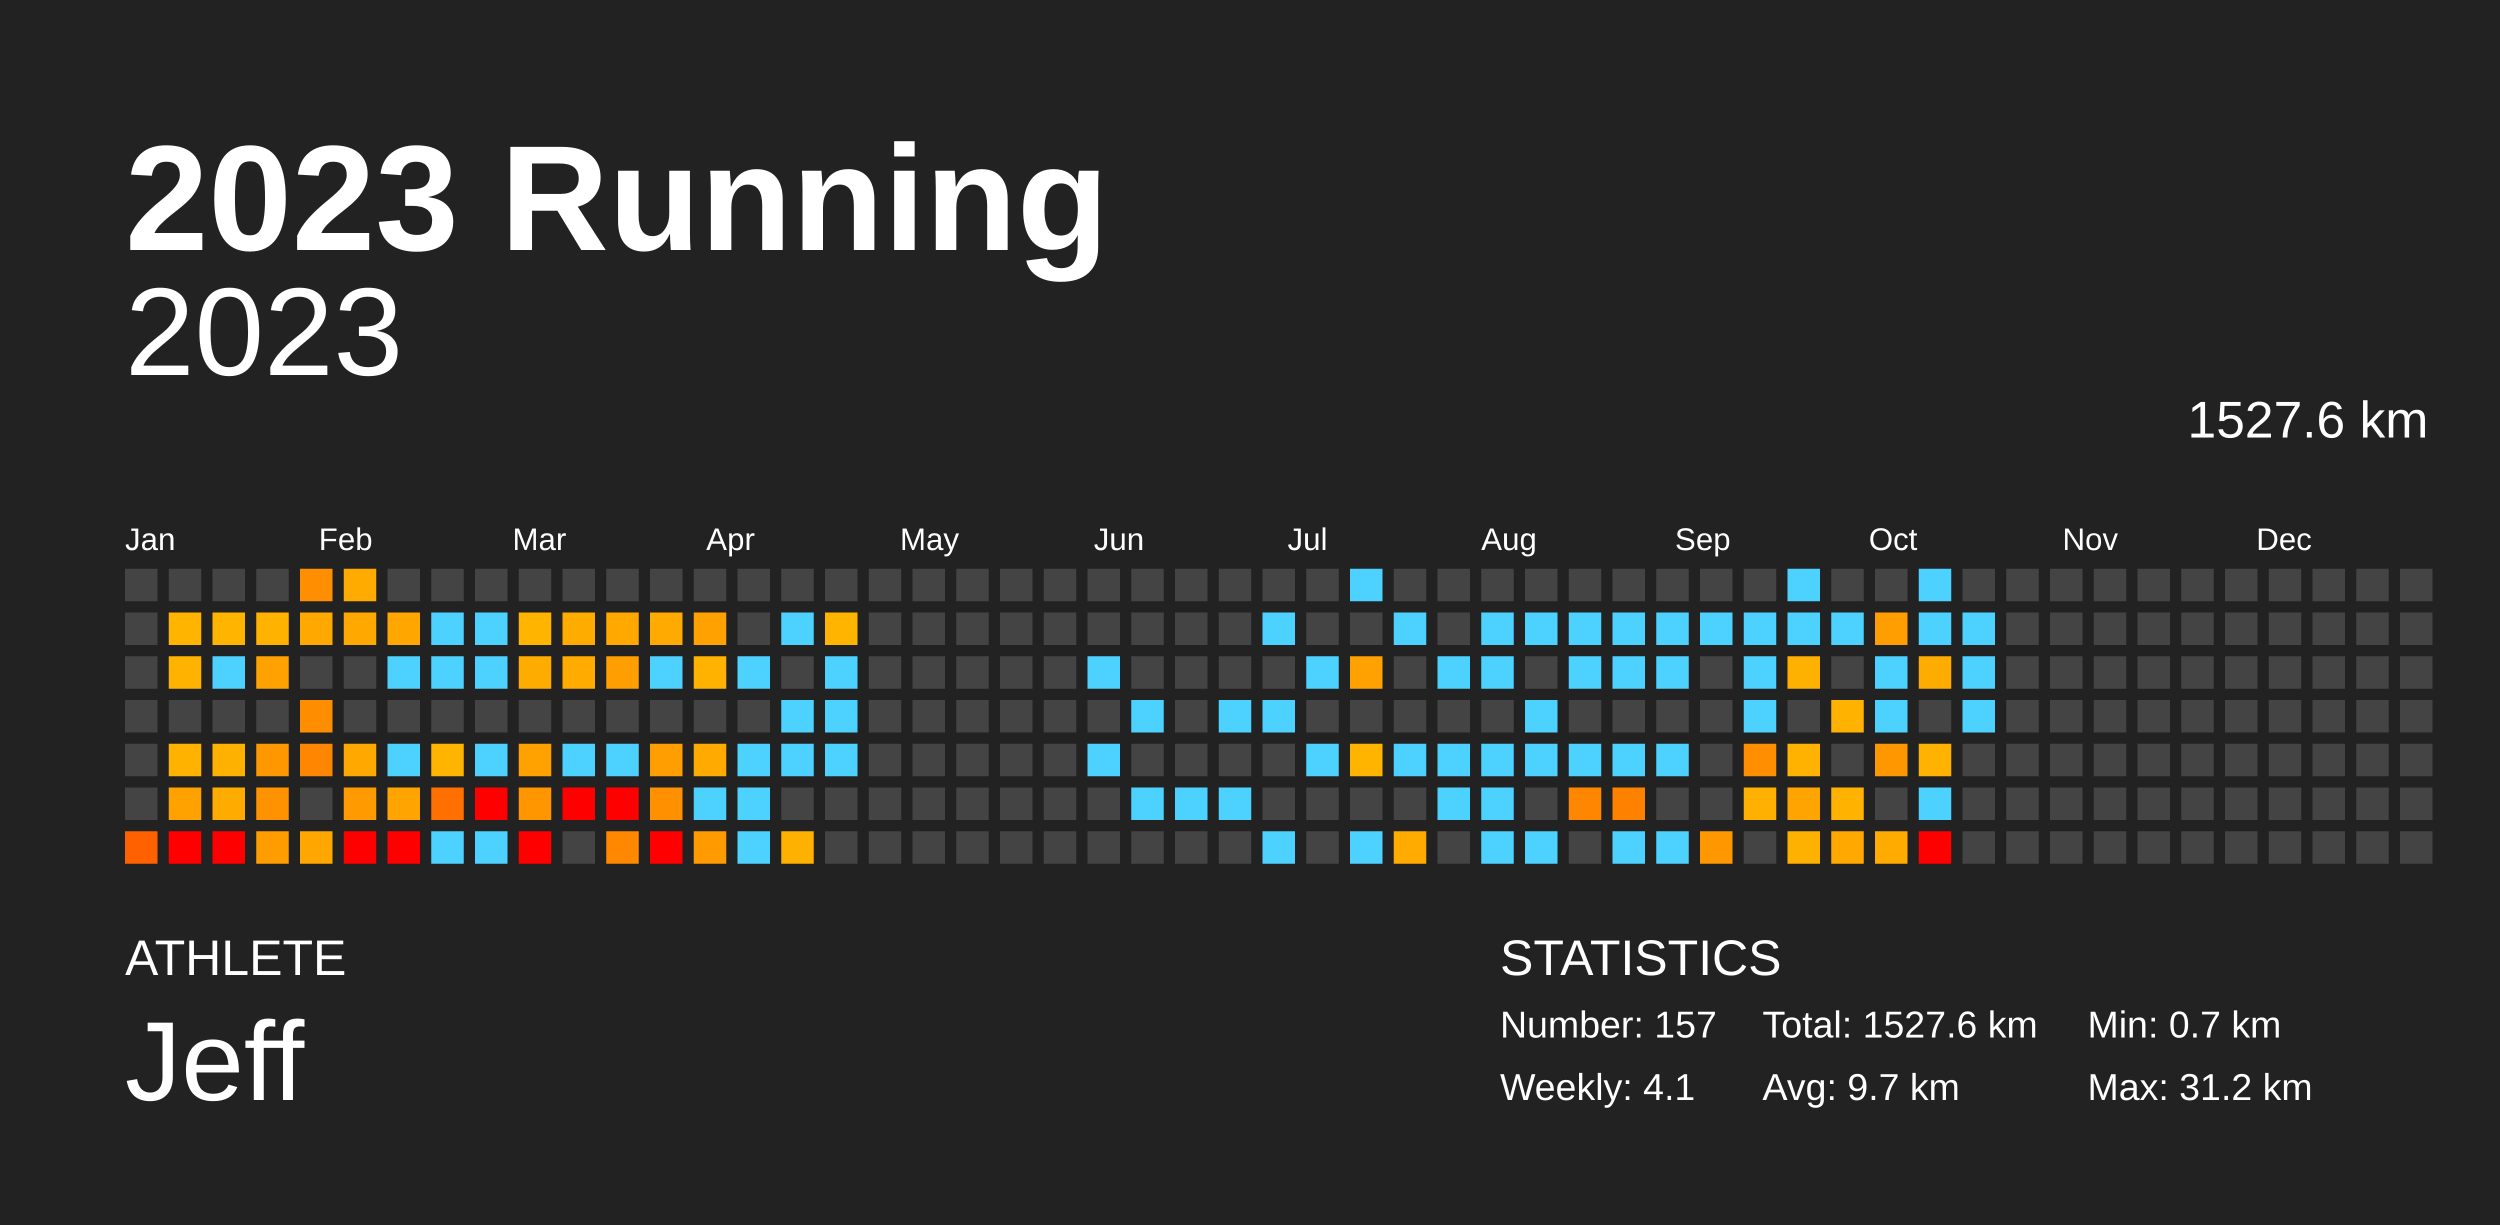
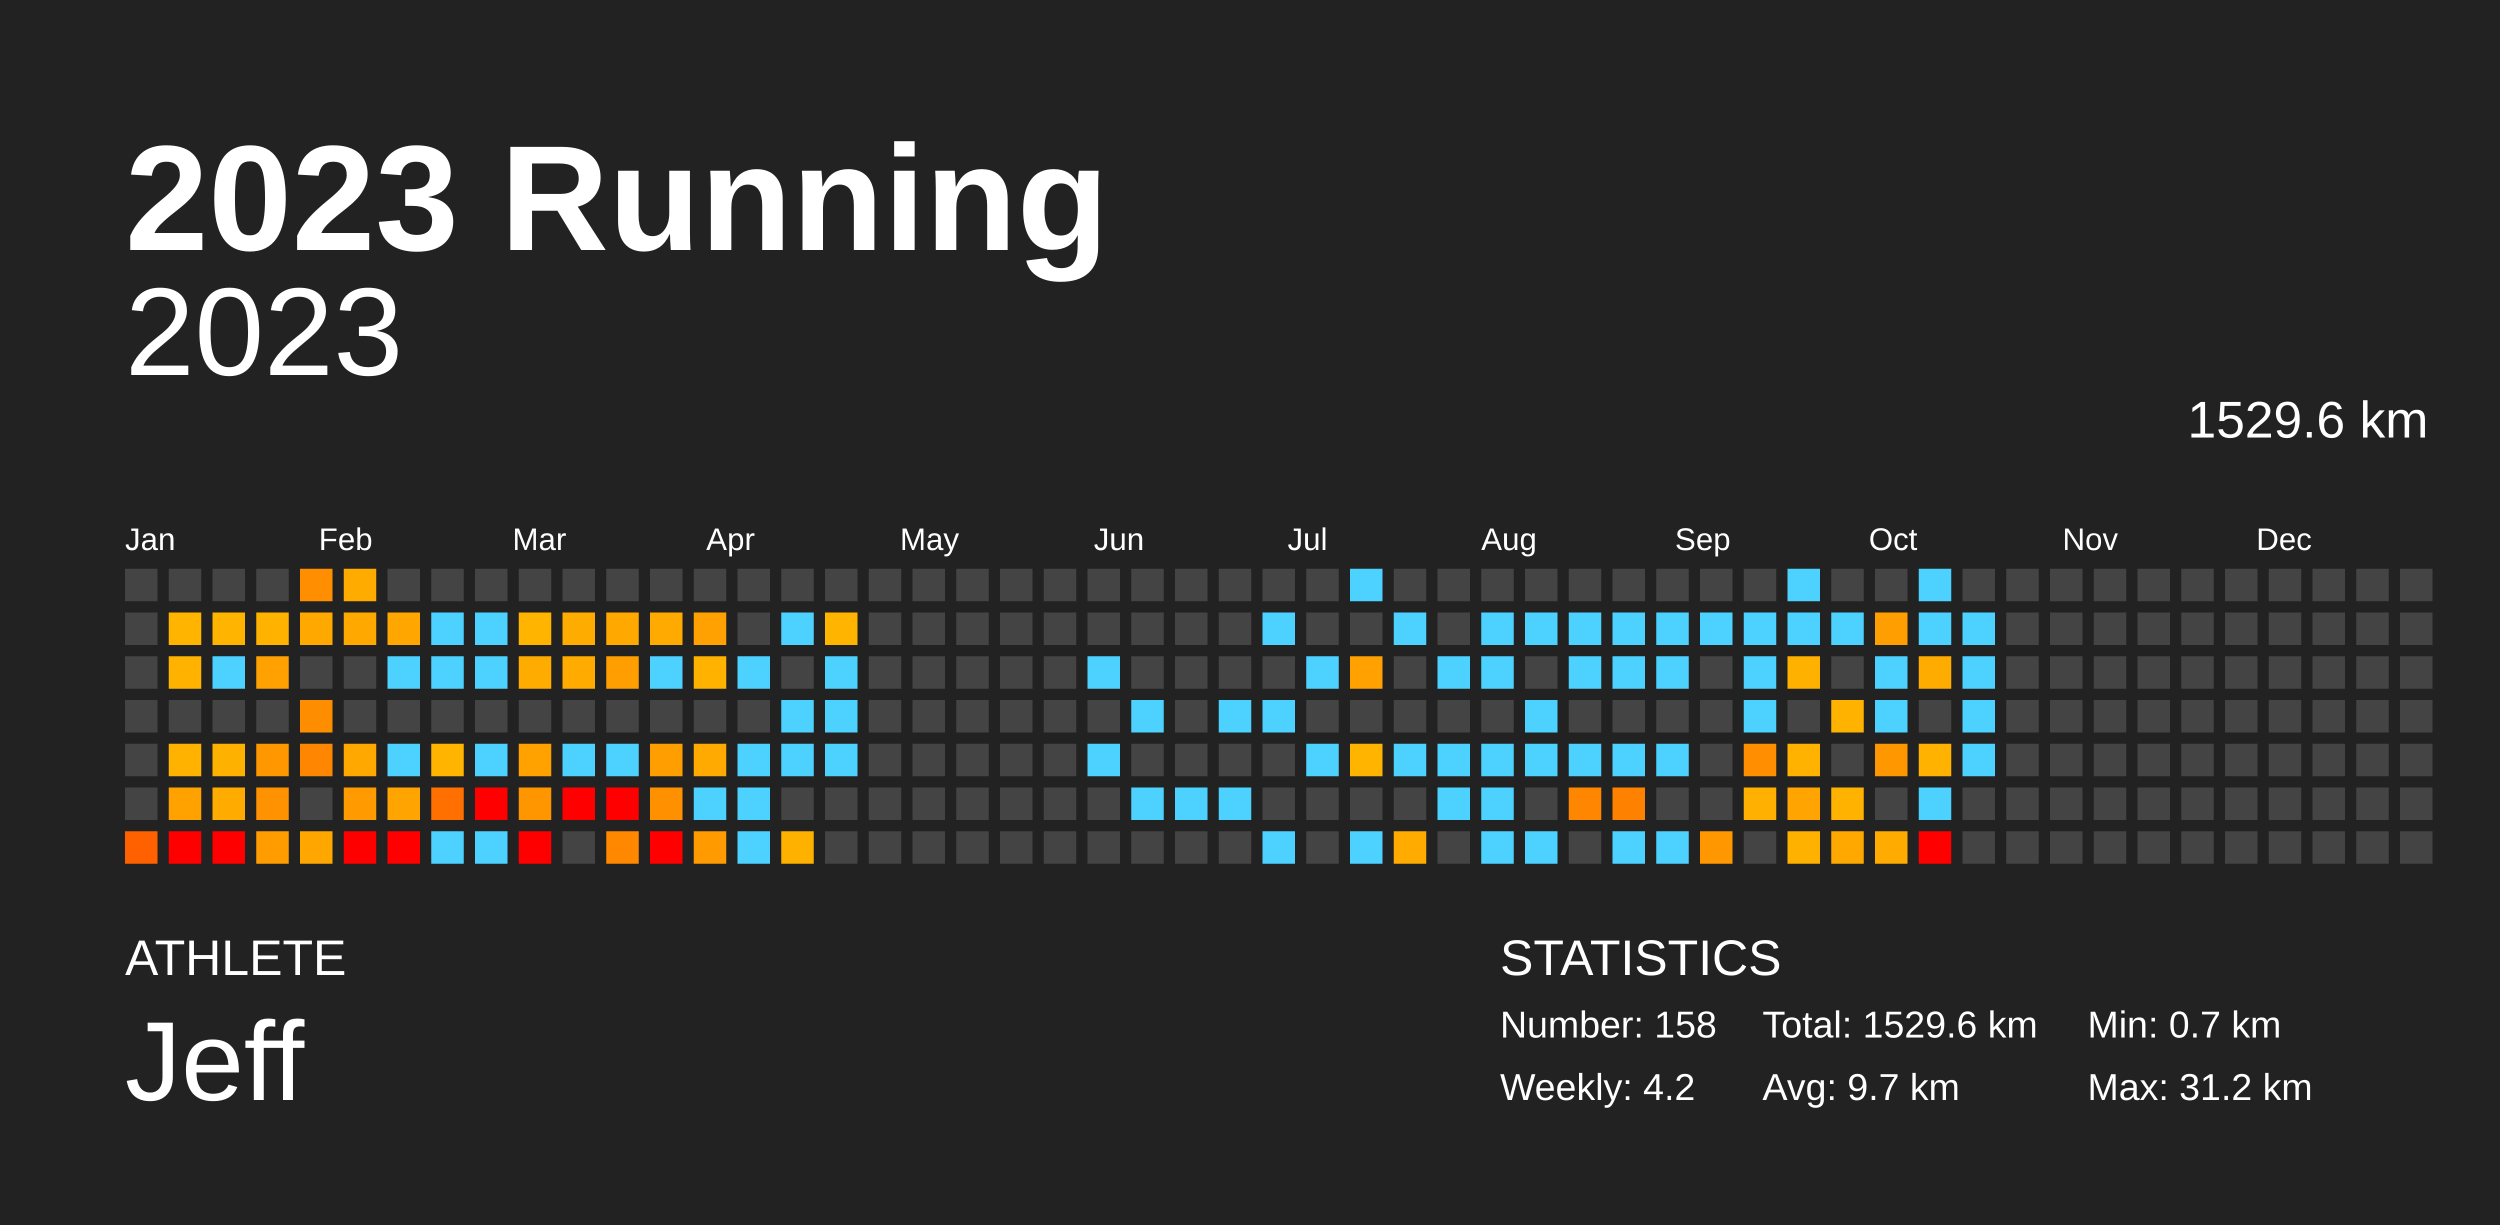
<svg xmlns="http://www.w3.org/2000/svg" baseProfile="full" height="98mm" version="1.1" viewBox="0,0,200,98" width="200mm">
  <defs />
  <rect fill="#222222" height="98" width="200" x="0" y="0" />
  <text fill="#FFFFFF" style="font-size:12px; font-family:Arial; font-weight:bold;" x="10" y="20">2023 Running</text>
  <text fill="#FFFFFF" style="font-size:4px; font-family:Arial" x="10" y="78">ATHLETE</text>
  <text fill="#FFFFFF" style="font-size:9px; font-family:Arial" x="10" y="88">Jeff</text>
  <text fill="#FFFFFF" style="font-size:4px; font-family:Arial" x="120" y="78">STATISTICS</text>
-   <text fill="#FFFFFF" style="font-size:3px; font-family:Arial" x="120" y="83">Number: 157</text>
-   <text fill="#FFFFFF" style="font-size:3px; font-family:Arial" x="120" y="88">Weekly: 4.1</text>
-   <text fill="#FFFFFF" style="font-size:3px; font-family:Arial" x="141" y="83">Total: 1527.6 km</text>
+   <text fill="#FFFFFF" style="font-size:3px; font-family:Arial" x="120" y="83">Number: 158</text>
+   <text fill="#FFFFFF" style="font-size:3px; font-family:Arial" x="120" y="88">Weekly: 4.2</text>
+   <text fill="#FFFFFF" style="font-size:3px; font-family:Arial" x="141" y="83">Total: 1529.6 km</text>
  <text fill="#FFFFFF" style="font-size:3px; font-family:Arial" x="141" y="88">Avg: 9.7 km</text>
  <text fill="#FFFFFF" style="font-size:3px; font-family:Arial" x="167" y="83">Min: 0.7 km</text>
  <text fill="#FFFFFF" style="font-size:3px; font-family:Arial" x="167" y="88">Max: 31.2 km</text>
  <text alignment-baseline="hanging" fill="#FFFFFF" style="font-size:10.0px; font-family:Arial;" x="10" y="30">2023</text>
-   <text alignment-baseline="hanging" fill="#FFFFFF" style="font-size:4.125px; font-family:Arial;" x="175" y="35">1527.6 km</text>
+   <text alignment-baseline="hanging" fill="#FFFFFF" style="font-size:4.125px; font-family:Arial;" x="175" y="35">1529.6 km</text>
  <text fill="#FFFFFF" style="font-size:2.5px; font-family:Arial" x="10.0" y="44">Jan</text>
  <text fill="#FFFFFF" style="font-size:2.5px; font-family:Arial" x="25.5" y="44">Feb</text>
  <text fill="#FFFFFF" style="font-size:2.5px; font-family:Arial" x="41.0" y="44">Mar</text>
  <text fill="#FFFFFF" style="font-size:2.5px; font-family:Arial" x="56.5" y="44">Apr</text>
  <text fill="#FFFFFF" style="font-size:2.5px; font-family:Arial" x="72.0" y="44">May</text>
  <text fill="#FFFFFF" style="font-size:2.5px; font-family:Arial" x="87.5" y="44">Jun</text>
  <text fill="#FFFFFF" style="font-size:2.5px; font-family:Arial" x="103.0" y="44">Jul</text>
  <text fill="#FFFFFF" style="font-size:2.5px; font-family:Arial" x="118.5" y="44">Aug</text>
  <text fill="#FFFFFF" style="font-size:2.5px; font-family:Arial" x="134.0" y="44">Sep</text>
  <text fill="#FFFFFF" style="font-size:2.5px; font-family:Arial" x="149.5" y="44">Oct</text>
  <text fill="#FFFFFF" style="font-size:2.5px; font-family:Arial" x="165.0" y="44">Nov</text>
  <text fill="#FFFFFF" style="font-size:2.5px; font-family:Arial" x="180.5" y="44">Dec</text>
  <rect fill="#444444" height="2.6" width="2.6" x="10.0" y="45.5" />
  <rect fill="#444444" height="2.6" width="2.6" x="10.0" y="49.0" />
  <rect fill="#444444" height="2.6" width="2.6" x="10.0" y="52.5" />
  <rect fill="#444444" height="2.6" width="2.6" x="10.0" y="56.0" />
  <rect fill="#444444" height="2.6" width="2.6" x="10.0" y="59.5" />
  <rect fill="#444444" height="2.6" width="2.6" x="10.0" y="63.0" />
  <rect fill="#ff6100" height="2.6" width="2.6" x="10.0" y="66.5" />
  <rect fill="#444444" height="2.6" width="2.6" x="13.5" y="45.5" />
  <rect fill="#ffb400" height="2.6" width="2.6" x="13.5" y="49.0" />
  <rect fill="#ffb300" height="2.6" width="2.6" x="13.5" y="52.5" />
  <rect fill="#444444" height="2.6" width="2.6" x="13.5" y="56.0" />
  <rect fill="#ffb300" height="2.6" width="2.6" x="13.5" y="59.5" />
  <rect fill="#ffa200" height="2.6" width="2.6" x="13.5" y="63.0" />
  <rect fill="red" height="2.6" width="2.6" x="13.5" y="66.5" />
  <rect fill="#444444" height="2.6" width="2.6" x="17.0" y="45.5" />
  <rect fill="#ffb400" height="2.6" width="2.6" x="17.0" y="49.0" />
  <rect fill="#4dd2ff" height="2.6" width="2.6" x="17.0" y="52.5" />
  <rect fill="#444444" height="2.6" width="2.6" x="17.0" y="56.0" />
  <rect fill="#ffb100" height="2.6" width="2.6" x="17.0" y="59.5" />
  <rect fill="#ffab00" height="2.6" width="2.6" x="17.0" y="63.0" />
  <rect fill="red" height="2.6" width="2.6" x="17.0" y="66.5" />
  <rect fill="#444444" height="2.6" width="2.6" x="20.5" y="45.5" />
  <rect fill="#ffb200" height="2.6" width="2.6" x="20.5" y="49.0" />
  <rect fill="#ffa100" height="2.6" width="2.6" x="20.5" y="52.5" />
  <rect fill="#444444" height="2.6" width="2.6" x="20.5" y="56.0" />
  <rect fill="#ff9700" height="2.6" width="2.6" x="20.5" y="59.5" />
  <rect fill="#ff9200" height="2.6" width="2.6" x="20.5" y="63.0" />
  <rect fill="#ff9d00" height="2.6" width="2.6" x="20.5" y="66.5" />
  <rect fill="#ff8f00" height="2.6" width="2.6" x="24.0" y="45.5" />
  <rect fill="#ffa800" height="2.6" width="2.6" x="24.0" y="49.0" />
  <rect fill="#444444" height="2.6" width="2.6" x="24.0" y="52.5" />
  <rect fill="#ff8d00" height="2.6" width="2.6" x="24.0" y="56.0" />
  <rect fill="#ff8600" height="2.6" width="2.6" x="24.0" y="59.5" />
  <rect fill="#444444" height="2.6" width="2.6" x="24.0" y="63.0" />
  <rect fill="#ffa600" height="2.6" width="2.6" x="24.0" y="66.5" />
  <rect fill="#ffab00" height="2.6" width="2.6" x="27.5" y="45.5" />
  <rect fill="#ffa800" height="2.6" width="2.6" x="27.5" y="49.0" />
  <rect fill="#444444" height="2.6" width="2.6" x="27.5" y="52.5" />
  <rect fill="#444444" height="2.6" width="2.6" x="27.5" y="56.0" />
  <rect fill="#ffa900" height="2.6" width="2.6" x="27.5" y="59.5" />
  <rect fill="#ff9b00" height="2.6" width="2.6" x="27.5" y="63.0" />
  <rect fill="red" height="2.6" width="2.6" x="27.5" y="66.5" />
  <rect fill="#444444" height="2.6" width="2.6" x="31.0" y="45.5" />
  <rect fill="#ffa600" height="2.6" width="2.6" x="31.0" y="49.0" />
  <rect fill="#4dd2ff" height="2.6" width="2.6" x="31.0" y="52.5" />
  <rect fill="#444444" height="2.6" width="2.6" x="31.0" y="56.0" />
  <rect fill="#4dd2ff" height="2.6" width="2.6" x="31.0" y="59.5" />
  <rect fill="#ffa400" height="2.6" width="2.6" x="31.0" y="63.0" />
  <rect fill="red" height="2.6" width="2.6" x="31.0" y="66.5" />
  <rect fill="#444444" height="2.6" width="2.6" x="34.5" y="45.5" />
  <rect fill="#4dd2ff" height="2.6" width="2.6" x="34.5" y="49.0" />
  <rect fill="#4dd2ff" height="2.6" width="2.6" x="34.5" y="52.5" />
  <rect fill="#444444" height="2.6" width="2.6" x="34.5" y="56.0" />
  <rect fill="#ffb500" height="2.6" width="2.6" x="34.5" y="59.5" />
  <rect fill="#ff7000" height="2.6" width="2.6" x="34.5" y="63.0" />
  <rect fill="#4dd2ff" height="2.6" width="2.6" x="34.5" y="66.5" />
  <rect fill="#444444" height="2.6" width="2.6" x="38.0" y="45.5" />
  <rect fill="#4dd2ff" height="2.6" width="2.6" x="38.0" y="49.0" />
  <rect fill="#4dd2ff" height="2.6" width="2.6" x="38.0" y="52.5" />
  <rect fill="#444444" height="2.6" width="2.6" x="38.0" y="56.0" />
  <rect fill="#4dd2ff" height="2.6" width="2.6" x="38.0" y="59.5" />
  <rect fill="red" height="2.6" width="2.6" x="38.0" y="63.0" />
  <rect fill="#4dd2ff" height="2.6" width="2.6" x="38.0" y="66.5" />
  <rect fill="#444444" height="2.6" width="2.6" x="41.5" y="45.5" />
  <rect fill="#ffb400" height="2.6" width="2.6" x="41.5" y="49.0" />
  <rect fill="#ffac00" height="2.6" width="2.6" x="41.5" y="52.5" />
  <rect fill="#444444" height="2.6" width="2.6" x="41.5" y="56.0" />
  <rect fill="#ffa200" height="2.6" width="2.6" x="41.5" y="59.5" />
  <rect fill="#ff9600" height="2.6" width="2.6" x="41.5" y="63.0" />
  <rect fill="red" height="2.6" width="2.6" x="41.5" y="66.5" />
  <rect fill="#444444" height="2.6" width="2.6" x="45.0" y="45.5" />
  <rect fill="#ffac00" height="2.6" width="2.6" x="45.0" y="49.0" />
  <rect fill="#ffab00" height="2.6" width="2.6" x="45.0" y="52.5" />
  <rect fill="#444444" height="2.6" width="2.6" x="45.0" y="56.0" />
  <rect fill="#4dd2ff" height="2.6" width="2.6" x="45.0" y="59.5" />
  <rect fill="red" height="2.6" width="2.6" x="45.0" y="63.0" />
  <rect fill="#444444" height="2.6" width="2.6" x="45.0" y="66.5" />
  <rect fill="#444444" height="2.6" width="2.6" x="48.5" y="45.5" />
  <rect fill="#ffa800" height="2.6" width="2.6" x="48.5" y="49.0" />
  <rect fill="#ff9e00" height="2.6" width="2.6" x="48.5" y="52.5" />
  <rect fill="#444444" height="2.6" width="2.6" x="48.5" y="56.0" />
  <rect fill="#4dd2ff" height="2.6" width="2.6" x="48.5" y="59.5" />
  <rect fill="red" height="2.6" width="2.6" x="48.5" y="63.0" />
  <rect fill="#ff8800" height="2.6" width="2.6" x="48.5" y="66.5" />
  <rect fill="#444444" height="2.6" width="2.6" x="52.0" y="45.5" />
  <rect fill="#ffaa00" height="2.6" width="2.6" x="52.0" y="49.0" />
  <rect fill="#4dd2ff" height="2.6" width="2.6" x="52.0" y="52.5" />
  <rect fill="#444444" height="2.6" width="2.6" x="52.0" y="56.0" />
  <rect fill="#ff9e00" height="2.6" width="2.6" x="52.0" y="59.5" />
  <rect fill="#ff9000" height="2.6" width="2.6" x="52.0" y="63.0" />
  <rect fill="red" height="2.6" width="2.6" x="52.0" y="66.5" />
  <rect fill="#444444" height="2.6" width="2.6" x="55.5" y="45.5" />
  <rect fill="#ffa100" height="2.6" width="2.6" x="55.5" y="49.0" />
  <rect fill="#ffb200" height="2.6" width="2.6" x="55.5" y="52.5" />
  <rect fill="#444444" height="2.6" width="2.6" x="55.5" y="56.0" />
  <rect fill="#ffaa00" height="2.6" width="2.6" x="55.5" y="59.5" />
  <rect fill="#4dd2ff" height="2.6" width="2.6" x="55.5" y="63.0" />
  <rect fill="#ff9a00" height="2.6" width="2.6" x="55.5" y="66.5" />
  <rect fill="#444444" height="2.6" width="2.6" x="59.0" y="45.5" />
  <rect fill="#444444" height="2.6" width="2.6" x="59.0" y="49.0" />
  <rect fill="#4dd2ff" height="2.6" width="2.6" x="59.0" y="52.5" />
  <rect fill="#444444" height="2.6" width="2.6" x="59.0" y="56.0" />
  <rect fill="#4dd2ff" height="2.6" width="2.6" x="59.0" y="59.5" />
  <rect fill="#4dd2ff" height="2.6" width="2.6" x="59.0" y="63.0" />
  <rect fill="#4dd2ff" height="2.6" width="2.6" x="59.0" y="66.5" />
  <rect fill="#444444" height="2.6" width="2.6" x="62.5" y="45.5" />
  <rect fill="#4dd2ff" height="2.6" width="2.6" x="62.5" y="49.0" />
  <rect fill="#444444" height="2.6" width="2.6" x="62.5" y="52.5" />
  <rect fill="#4dd2ff" height="2.6" width="2.6" x="62.5" y="56.0" />
  <rect fill="#4dd2ff" height="2.6" width="2.6" x="62.5" y="59.5" />
  <rect fill="#444444" height="2.6" width="2.6" x="62.5" y="63.0" />
  <rect fill="#ffb100" height="2.6" width="2.6" x="62.5" y="66.5" />
  <rect fill="#444444" height="2.6" width="2.6" x="66.0" y="45.5" />
  <rect fill="#ffb400" height="2.6" width="2.6" x="66.0" y="49.0" />
  <rect fill="#4dd2ff" height="2.6" width="2.6" x="66.0" y="52.5" />
  <rect fill="#4dd2ff" height="2.6" width="2.6" x="66.0" y="56.0" />
  <rect fill="#4dd2ff" height="2.6" width="2.6" x="66.0" y="59.5" />
  <rect fill="#444444" height="2.6" width="2.6" x="66.0" y="63.0" />
  <rect fill="#444444" height="2.6" width="2.6" x="66.0" y="66.5" />
  <rect fill="#444444" height="2.6" width="2.6" x="69.5" y="45.5" />
  <rect fill="#444444" height="2.6" width="2.6" x="69.5" y="49.0" />
  <rect fill="#444444" height="2.6" width="2.6" x="69.5" y="52.5" />
  <rect fill="#444444" height="2.6" width="2.6" x="69.5" y="56.0" />
  <rect fill="#444444" height="2.6" width="2.6" x="69.5" y="59.5" />
  <rect fill="#444444" height="2.6" width="2.6" x="69.5" y="63.0" />
  <rect fill="#444444" height="2.6" width="2.6" x="69.5" y="66.5" />
  <rect fill="#444444" height="2.6" width="2.6" x="73.0" y="45.5" />
  <rect fill="#444444" height="2.6" width="2.6" x="73.0" y="49.0" />
  <rect fill="#444444" height="2.6" width="2.6" x="73.0" y="52.5" />
  <rect fill="#444444" height="2.6" width="2.6" x="73.0" y="56.0" />
  <rect fill="#444444" height="2.6" width="2.6" x="73.0" y="59.5" />
  <rect fill="#444444" height="2.6" width="2.6" x="73.0" y="63.0" />
  <rect fill="#444444" height="2.6" width="2.6" x="73.0" y="66.5" />
  <rect fill="#444444" height="2.6" width="2.6" x="76.5" y="45.5" />
  <rect fill="#444444" height="2.6" width="2.6" x="76.5" y="49.0" />
  <rect fill="#444444" height="2.6" width="2.6" x="76.5" y="52.5" />
  <rect fill="#444444" height="2.6" width="2.6" x="76.5" y="56.0" />
  <rect fill="#444444" height="2.6" width="2.6" x="76.5" y="59.5" />
  <rect fill="#444444" height="2.6" width="2.6" x="76.5" y="63.0" />
  <rect fill="#444444" height="2.6" width="2.6" x="76.5" y="66.5" />
  <rect fill="#444444" height="2.6" width="2.6" x="80.0" y="45.5" />
  <rect fill="#444444" height="2.6" width="2.6" x="80.0" y="49.0" />
  <rect fill="#444444" height="2.6" width="2.6" x="80.0" y="52.5" />
  <rect fill="#444444" height="2.6" width="2.6" x="80.0" y="56.0" />
  <rect fill="#444444" height="2.6" width="2.6" x="80.0" y="59.5" />
  <rect fill="#444444" height="2.6" width="2.6" x="80.0" y="63.0" />
  <rect fill="#444444" height="2.6" width="2.6" x="80.0" y="66.5" />
  <rect fill="#444444" height="2.6" width="2.6" x="83.5" y="45.5" />
  <rect fill="#444444" height="2.6" width="2.6" x="83.5" y="49.0" />
  <rect fill="#444444" height="2.6" width="2.6" x="83.5" y="52.5" />
  <rect fill="#444444" height="2.6" width="2.6" x="83.5" y="56.0" />
  <rect fill="#444444" height="2.6" width="2.6" x="83.5" y="59.5" />
  <rect fill="#444444" height="2.6" width="2.6" x="83.5" y="63.0" />
  <rect fill="#444444" height="2.6" width="2.6" x="83.5" y="66.5" />
  <rect fill="#444444" height="2.6" width="2.6" x="87.0" y="45.5" />
  <rect fill="#444444" height="2.6" width="2.6" x="87.0" y="49.0" />
  <rect fill="#4dd2ff" height="2.6" width="2.6" x="87.0" y="52.5" />
  <rect fill="#444444" height="2.6" width="2.6" x="87.0" y="56.0" />
  <rect fill="#4dd2ff" height="2.6" width="2.6" x="87.0" y="59.5" />
  <rect fill="#444444" height="2.6" width="2.6" x="87.0" y="63.0" />
  <rect fill="#444444" height="2.6" width="2.6" x="87.0" y="66.5" />
  <rect fill="#444444" height="2.6" width="2.6" x="90.5" y="45.5" />
  <rect fill="#444444" height="2.6" width="2.6" x="90.5" y="49.0" />
  <rect fill="#444444" height="2.6" width="2.6" x="90.5" y="52.5" />
  <rect fill="#4dd2ff" height="2.6" width="2.6" x="90.5" y="56.0" />
  <rect fill="#444444" height="2.6" width="2.6" x="90.5" y="59.5" />
  <rect fill="#4dd2ff" height="2.6" width="2.6" x="90.5" y="63.0" />
  <rect fill="#444444" height="2.6" width="2.6" x="90.5" y="66.5" />
  <rect fill="#444444" height="2.6" width="2.6" x="94.0" y="45.5" />
  <rect fill="#444444" height="2.6" width="2.6" x="94.0" y="49.0" />
  <rect fill="#444444" height="2.6" width="2.6" x="94.0" y="52.5" />
  <rect fill="#444444" height="2.6" width="2.6" x="94.0" y="56.0" />
  <rect fill="#444444" height="2.6" width="2.6" x="94.0" y="59.5" />
  <rect fill="#4dd2ff" height="2.6" width="2.6" x="94.0" y="63.0" />
  <rect fill="#444444" height="2.6" width="2.6" x="94.0" y="66.5" />
  <rect fill="#444444" height="2.6" width="2.6" x="97.5" y="45.5" />
  <rect fill="#444444" height="2.6" width="2.6" x="97.5" y="49.0" />
  <rect fill="#444444" height="2.6" width="2.6" x="97.5" y="52.5" />
  <rect fill="#4dd2ff" height="2.6" width="2.6" x="97.5" y="56.0" />
  <rect fill="#444444" height="2.6" width="2.6" x="97.5" y="59.5" />
  <rect fill="#4dd2ff" height="2.6" width="2.6" x="97.5" y="63.0" />
  <rect fill="#444444" height="2.6" width="2.6" x="97.5" y="66.5" />
  <rect fill="#444444" height="2.6" width="2.6" x="101.0" y="45.5" />
  <rect fill="#4dd2ff" height="2.6" width="2.6" x="101.0" y="49.0" />
  <rect fill="#444444" height="2.6" width="2.6" x="101.0" y="52.5" />
  <rect fill="#4dd2ff" height="2.6" width="2.6" x="101.0" y="56.0" />
  <rect fill="#444444" height="2.6" width="2.6" x="101.0" y="59.5" />
  <rect fill="#444444" height="2.6" width="2.6" x="101.0" y="63.0" />
  <rect fill="#4dd2ff" height="2.6" width="2.6" x="101.0" y="66.5" />
  <rect fill="#444444" height="2.6" width="2.6" x="104.5" y="45.5" />
  <rect fill="#444444" height="2.6" width="2.6" x="104.5" y="49.0" />
  <rect fill="#4dd2ff" height="2.6" width="2.6" x="104.5" y="52.5" />
  <rect fill="#444444" height="2.6" width="2.6" x="104.5" y="56.0" />
  <rect fill="#4dd2ff" height="2.6" width="2.6" x="104.5" y="59.5" />
  <rect fill="#444444" height="2.6" width="2.6" x="104.5" y="63.0" />
  <rect fill="#444444" height="2.6" width="2.6" x="104.5" y="66.5" />
  <rect fill="#4dd2ff" height="2.6" width="2.6" x="108.0" y="45.5" />
  <rect fill="#444444" height="2.6" width="2.6" x="108.0" y="49.0" />
  <rect fill="#ffa100" height="2.6" width="2.6" x="108.0" y="52.5" />
  <rect fill="#444444" height="2.6" width="2.6" x="108.0" y="56.0" />
  <rect fill="#ffb400" height="2.6" width="2.6" x="108.0" y="59.5" />
  <rect fill="#444444" height="2.6" width="2.6" x="108.0" y="63.0" />
  <rect fill="#4dd2ff" height="2.6" width="2.6" x="108.0" y="66.5" />
  <rect fill="#444444" height="2.6" width="2.6" x="111.5" y="45.5" />
  <rect fill="#4dd2ff" height="2.6" width="2.6" x="111.5" y="49.0" />
  <rect fill="#444444" height="2.6" width="2.6" x="111.5" y="52.5" />
  <rect fill="#444444" height="2.6" width="2.6" x="111.5" y="56.0" />
  <rect fill="#4dd2ff" height="2.6" width="2.6" x="111.5" y="59.5" />
  <rect fill="#444444" height="2.6" width="2.6" x="111.5" y="63.0" />
  <rect fill="#ffab00" height="2.6" width="2.6" x="111.5" y="66.5" />
  <rect fill="#444444" height="2.6" width="2.6" x="115.0" y="45.5" />
  <rect fill="#444444" height="2.6" width="2.6" x="115.0" y="49.0" />
  <rect fill="#4dd2ff" height="2.6" width="2.6" x="115.0" y="52.5" />
  <rect fill="#444444" height="2.6" width="2.6" x="115.0" y="56.0" />
  <rect fill="#4dd2ff" height="2.6" width="2.6" x="115.0" y="59.5" />
  <rect fill="#4dd2ff" height="2.6" width="2.6" x="115.0" y="63.0" />
  <rect fill="#444444" height="2.6" width="2.6" x="115.0" y="66.5" />
  <rect fill="#444444" height="2.6" width="2.6" x="118.5" y="45.5" />
  <rect fill="#4dd2ff" height="2.6" width="2.6" x="118.5" y="49.0" />
  <rect fill="#4dd2ff" height="2.6" width="2.6" x="118.5" y="52.5" />
  <rect fill="#444444" height="2.6" width="2.6" x="118.5" y="56.0" />
  <rect fill="#4dd2ff" height="2.6" width="2.6" x="118.5" y="59.5" />
  <rect fill="#4dd2ff" height="2.6" width="2.6" x="118.5" y="63.0" />
  <rect fill="#4dd2ff" height="2.6" width="2.6" x="118.5" y="66.5" />
  <rect fill="#444444" height="2.6" width="2.6" x="122.0" y="45.5" />
  <rect fill="#4dd2ff" height="2.6" width="2.6" x="122.0" y="49.0" />
  <rect fill="#444444" height="2.6" width="2.6" x="122.0" y="52.5" />
  <rect fill="#4dd2ff" height="2.6" width="2.6" x="122.0" y="56.0" />
  <rect fill="#4dd2ff" height="2.6" width="2.6" x="122.0" y="59.5" />
  <rect fill="#444444" height="2.6" width="2.6" x="122.0" y="63.0" />
  <rect fill="#4dd2ff" height="2.6" width="2.6" x="122.0" y="66.5" />
  <rect fill="#444444" height="2.6" width="2.6" x="125.5" y="45.5" />
  <rect fill="#4dd2ff" height="2.6" width="2.6" x="125.5" y="49.0" />
  <rect fill="#4dd2ff" height="2.6" width="2.6" x="125.5" y="52.5" />
  <rect fill="#444444" height="2.6" width="2.6" x="125.5" y="56.0" />
  <rect fill="#4dd2ff" height="2.6" width="2.6" x="125.5" y="59.5" />
  <rect fill="#ff8600" height="2.6" width="2.6" x="125.5" y="63.0" />
  <rect fill="#444444" height="2.6" width="2.6" x="125.5" y="66.5" />
  <rect fill="#444444" height="2.6" width="2.6" x="129.0" y="45.5" />
  <rect fill="#4dd2ff" height="2.6" width="2.6" x="129.0" y="49.0" />
  <rect fill="#4dd2ff" height="2.6" width="2.6" x="129.0" y="52.5" />
  <rect fill="#444444" height="2.6" width="2.6" x="129.0" y="56.0" />
  <rect fill="#4dd2ff" height="2.6" width="2.6" x="129.0" y="59.5" />
  <rect fill="#ff8100" height="2.6" width="2.6" x="129.0" y="63.0" />
  <rect fill="#4dd2ff" height="2.6" width="2.6" x="129.0" y="66.5" />
  <rect fill="#444444" height="2.6" width="2.6" x="132.5" y="45.5" />
  <rect fill="#4dd2ff" height="2.6" width="2.6" x="132.5" y="49.0" />
  <rect fill="#4dd2ff" height="2.6" width="2.6" x="132.5" y="52.5" />
  <rect fill="#444444" height="2.6" width="2.6" x="132.5" y="56.0" />
  <rect fill="#4dd2ff" height="2.6" width="2.6" x="132.5" y="59.5" />
  <rect fill="#444444" height="2.6" width="2.6" x="132.5" y="63.0" />
  <rect fill="#4dd2ff" height="2.6" width="2.6" x="132.5" y="66.5" />
  <rect fill="#444444" height="2.6" width="2.6" x="136.0" y="45.5" />
  <rect fill="#4dd2ff" height="2.6" width="2.6" x="136.0" y="49.0" />
  <rect fill="#444444" height="2.6" width="2.6" x="136.0" y="52.5" />
  <rect fill="#444444" height="2.6" width="2.6" x="136.0" y="56.0" />
  <rect fill="#444444" height="2.6" width="2.6" x="136.0" y="59.5" />
  <rect fill="#444444" height="2.6" width="2.6" x="136.0" y="63.0" />
  <rect fill="#ff9700" height="2.6" width="2.6" x="136.0" y="66.5" />
  <rect fill="#444444" height="2.6" width="2.6" x="139.5" y="45.5" />
  <rect fill="#4dd2ff" height="2.6" width="2.6" x="139.5" y="49.0" />
  <rect fill="#4dd2ff" height="2.6" width="2.6" x="139.5" y="52.5" />
  <rect fill="#4dd2ff" height="2.6" width="2.6" x="139.5" y="56.0" />
  <rect fill="#ff8f00" height="2.6" width="2.6" x="139.5" y="59.5" />
  <rect fill="#ffb000" height="2.6" width="2.6" x="139.5" y="63.0" />
  <rect fill="#444444" height="2.6" width="2.6" x="139.5" y="66.5" />
  <rect fill="#4dd2ff" height="2.6" width="2.6" x="143.0" y="45.5" />
  <rect fill="#4dd2ff" height="2.6" width="2.6" x="143.0" y="49.0" />
  <rect fill="#ffb100" height="2.6" width="2.6" x="143.0" y="52.5" />
  <rect fill="#444444" height="2.6" width="2.6" x="143.0" y="56.0" />
  <rect fill="#ffb300" height="2.6" width="2.6" x="143.0" y="59.5" />
  <rect fill="#ffa400" height="2.6" width="2.6" x="143.0" y="63.0" />
  <rect fill="#ffb100" height="2.6" width="2.6" x="143.0" y="66.5" />
  <rect fill="#444444" height="2.6" width="2.6" x="146.5" y="45.5" />
  <rect fill="#4dd2ff" height="2.6" width="2.6" x="146.5" y="49.0" />
  <rect fill="#444444" height="2.6" width="2.6" x="146.5" y="52.5" />
  <rect fill="#ffb300" height="2.6" width="2.6" x="146.5" y="56.0" />
  <rect fill="#444444" height="2.6" width="2.6" x="146.5" y="59.5" />
  <rect fill="#ffb200" height="2.6" width="2.6" x="146.5" y="63.0" />
  <rect fill="#ffa900" height="2.6" width="2.6" x="146.5" y="66.5" />
  <rect fill="#444444" height="2.6" width="2.6" x="150.0" y="45.5" />
  <rect fill="#ff9e00" height="2.6" width="2.6" x="150.0" y="49.0" />
  <rect fill="#4dd2ff" height="2.6" width="2.6" x="150.0" y="52.5" />
  <rect fill="#4dd2ff" height="2.6" width="2.6" x="150.0" y="56.0" />
  <rect fill="#ff9800" height="2.6" width="2.6" x="150.0" y="59.5" />
  <rect fill="#444444" height="2.6" width="2.6" x="150.0" y="63.0" />
  <rect fill="#ffab00" height="2.6" width="2.6" x="150.0" y="66.5" />
  <rect fill="#4dd2ff" height="2.6" width="2.6" x="153.5" y="45.5" />
  <rect fill="#4dd2ff" height="2.6" width="2.6" x="153.5" y="49.0" />
  <rect fill="#ffac00" height="2.6" width="2.6" x="153.5" y="52.5" />
  <rect fill="#444444" height="2.6" width="2.6" x="153.5" y="56.0" />
  <rect fill="#ffb300" height="2.6" width="2.6" x="153.5" y="59.5" />
  <rect fill="#4dd2ff" height="2.6" width="2.6" x="153.5" y="63.0" />
  <rect fill="red" height="2.6" width="2.6" x="153.5" y="66.5" />
  <rect fill="#444444" height="2.6" width="2.6" x="157.0" y="45.5" />
  <rect fill="#4dd2ff" height="2.6" width="2.6" x="157.0" y="49.0" />
  <rect fill="#4dd2ff" height="2.6" width="2.6" x="157.0" y="52.5" />
  <rect fill="#4dd2ff" height="2.6" width="2.6" x="157.0" y="56.0" />
-   <rect fill="#444444" height="2.6" width="2.6" x="157.0" y="59.5" />
+   <rect fill="#4dd2ff" height="2.6" width="2.6" x="157.0" y="59.5" />
  <rect fill="#444444" height="2.6" width="2.6" x="157.0" y="63.0" />
  <rect fill="#444444" height="2.6" width="2.6" x="157.0" y="66.5" />
  <rect fill="#444444" height="2.6" width="2.6" x="160.5" y="45.5" />
  <rect fill="#444444" height="2.6" width="2.6" x="160.5" y="49.0" />
  <rect fill="#444444" height="2.6" width="2.6" x="160.5" y="52.5" />
  <rect fill="#444444" height="2.6" width="2.6" x="160.5" y="56.0" />
  <rect fill="#444444" height="2.6" width="2.6" x="160.5" y="59.5" />
  <rect fill="#444444" height="2.6" width="2.6" x="160.5" y="63.0" />
  <rect fill="#444444" height="2.6" width="2.6" x="160.5" y="66.5" />
  <rect fill="#444444" height="2.6" width="2.6" x="164.0" y="45.5" />
  <rect fill="#444444" height="2.6" width="2.6" x="164.0" y="49.0" />
  <rect fill="#444444" height="2.6" width="2.6" x="164.0" y="52.5" />
  <rect fill="#444444" height="2.6" width="2.6" x="164.0" y="56.0" />
  <rect fill="#444444" height="2.6" width="2.6" x="164.0" y="59.5" />
  <rect fill="#444444" height="2.6" width="2.6" x="164.0" y="63.0" />
  <rect fill="#444444" height="2.6" width="2.6" x="164.0" y="66.5" />
  <rect fill="#444444" height="2.6" width="2.6" x="167.5" y="45.5" />
  <rect fill="#444444" height="2.6" width="2.6" x="167.5" y="49.0" />
  <rect fill="#444444" height="2.6" width="2.6" x="167.5" y="52.5" />
  <rect fill="#444444" height="2.6" width="2.6" x="167.5" y="56.0" />
  <rect fill="#444444" height="2.6" width="2.6" x="167.5" y="59.5" />
  <rect fill="#444444" height="2.6" width="2.6" x="167.5" y="63.0" />
  <rect fill="#444444" height="2.6" width="2.6" x="167.5" y="66.5" />
  <rect fill="#444444" height="2.6" width="2.6" x="171.0" y="45.5" />
  <rect fill="#444444" height="2.6" width="2.6" x="171.0" y="49.0" />
  <rect fill="#444444" height="2.6" width="2.6" x="171.0" y="52.5" />
  <rect fill="#444444" height="2.6" width="2.6" x="171.0" y="56.0" />
  <rect fill="#444444" height="2.6" width="2.6" x="171.0" y="59.5" />
  <rect fill="#444444" height="2.6" width="2.6" x="171.0" y="63.0" />
  <rect fill="#444444" height="2.6" width="2.6" x="171.0" y="66.5" />
  <rect fill="#444444" height="2.6" width="2.6" x="174.5" y="45.5" />
  <rect fill="#444444" height="2.6" width="2.6" x="174.5" y="49.0" />
  <rect fill="#444444" height="2.6" width="2.6" x="174.5" y="52.5" />
  <rect fill="#444444" height="2.6" width="2.6" x="174.5" y="56.0" />
  <rect fill="#444444" height="2.6" width="2.6" x="174.5" y="59.5" />
  <rect fill="#444444" height="2.6" width="2.6" x="174.5" y="63.0" />
  <rect fill="#444444" height="2.6" width="2.6" x="174.5" y="66.5" />
  <rect fill="#444444" height="2.6" width="2.6" x="178.0" y="45.5" />
  <rect fill="#444444" height="2.6" width="2.6" x="178.0" y="49.0" />
  <rect fill="#444444" height="2.6" width="2.6" x="178.0" y="52.5" />
  <rect fill="#444444" height="2.6" width="2.6" x="178.0" y="56.0" />
  <rect fill="#444444" height="2.6" width="2.6" x="178.0" y="59.5" />
  <rect fill="#444444" height="2.6" width="2.6" x="178.0" y="63.0" />
  <rect fill="#444444" height="2.6" width="2.6" x="178.0" y="66.5" />
  <rect fill="#444444" height="2.6" width="2.6" x="181.5" y="45.5" />
  <rect fill="#444444" height="2.6" width="2.6" x="181.5" y="49.0" />
  <rect fill="#444444" height="2.6" width="2.6" x="181.5" y="52.5" />
  <rect fill="#444444" height="2.6" width="2.6" x="181.5" y="56.0" />
  <rect fill="#444444" height="2.6" width="2.6" x="181.5" y="59.5" />
  <rect fill="#444444" height="2.6" width="2.6" x="181.5" y="63.0" />
  <rect fill="#444444" height="2.6" width="2.6" x="181.5" y="66.5" />
  <rect fill="#444444" height="2.6" width="2.6" x="185.0" y="45.5" />
  <rect fill="#444444" height="2.6" width="2.6" x="185.0" y="49.0" />
  <rect fill="#444444" height="2.6" width="2.6" x="185.0" y="52.5" />
  <rect fill="#444444" height="2.6" width="2.6" x="185.0" y="56.0" />
  <rect fill="#444444" height="2.6" width="2.6" x="185.0" y="59.5" />
  <rect fill="#444444" height="2.6" width="2.6" x="185.0" y="63.0" />
  <rect fill="#444444" height="2.6" width="2.6" x="185.0" y="66.5" />
  <rect fill="#444444" height="2.6" width="2.6" x="188.5" y="45.5" />
  <rect fill="#444444" height="2.6" width="2.6" x="188.5" y="49.0" />
  <rect fill="#444444" height="2.6" width="2.6" x="188.5" y="52.5" />
  <rect fill="#444444" height="2.6" width="2.6" x="188.5" y="56.0" />
  <rect fill="#444444" height="2.6" width="2.6" x="188.5" y="59.5" />
  <rect fill="#444444" height="2.6" width="2.6" x="188.5" y="63.0" />
  <rect fill="#444444" height="2.6" width="2.6" x="188.5" y="66.5" />
  <rect fill="#444444" height="2.6" width="2.6" x="192.0" y="45.5" />
  <rect fill="#444444" height="2.6" width="2.6" x="192.0" y="49.0" />
  <rect fill="#444444" height="2.6" width="2.6" x="192.0" y="52.5" />
  <rect fill="#444444" height="2.6" width="2.6" x="192.0" y="56.0" />
  <rect fill="#444444" height="2.6" width="2.6" x="192.0" y="59.5" />
  <rect fill="#444444" height="2.6" width="2.6" x="192.0" y="63.0" />
  <rect fill="#444444" height="2.6" width="2.6" x="192.0" y="66.5" />
</svg>
